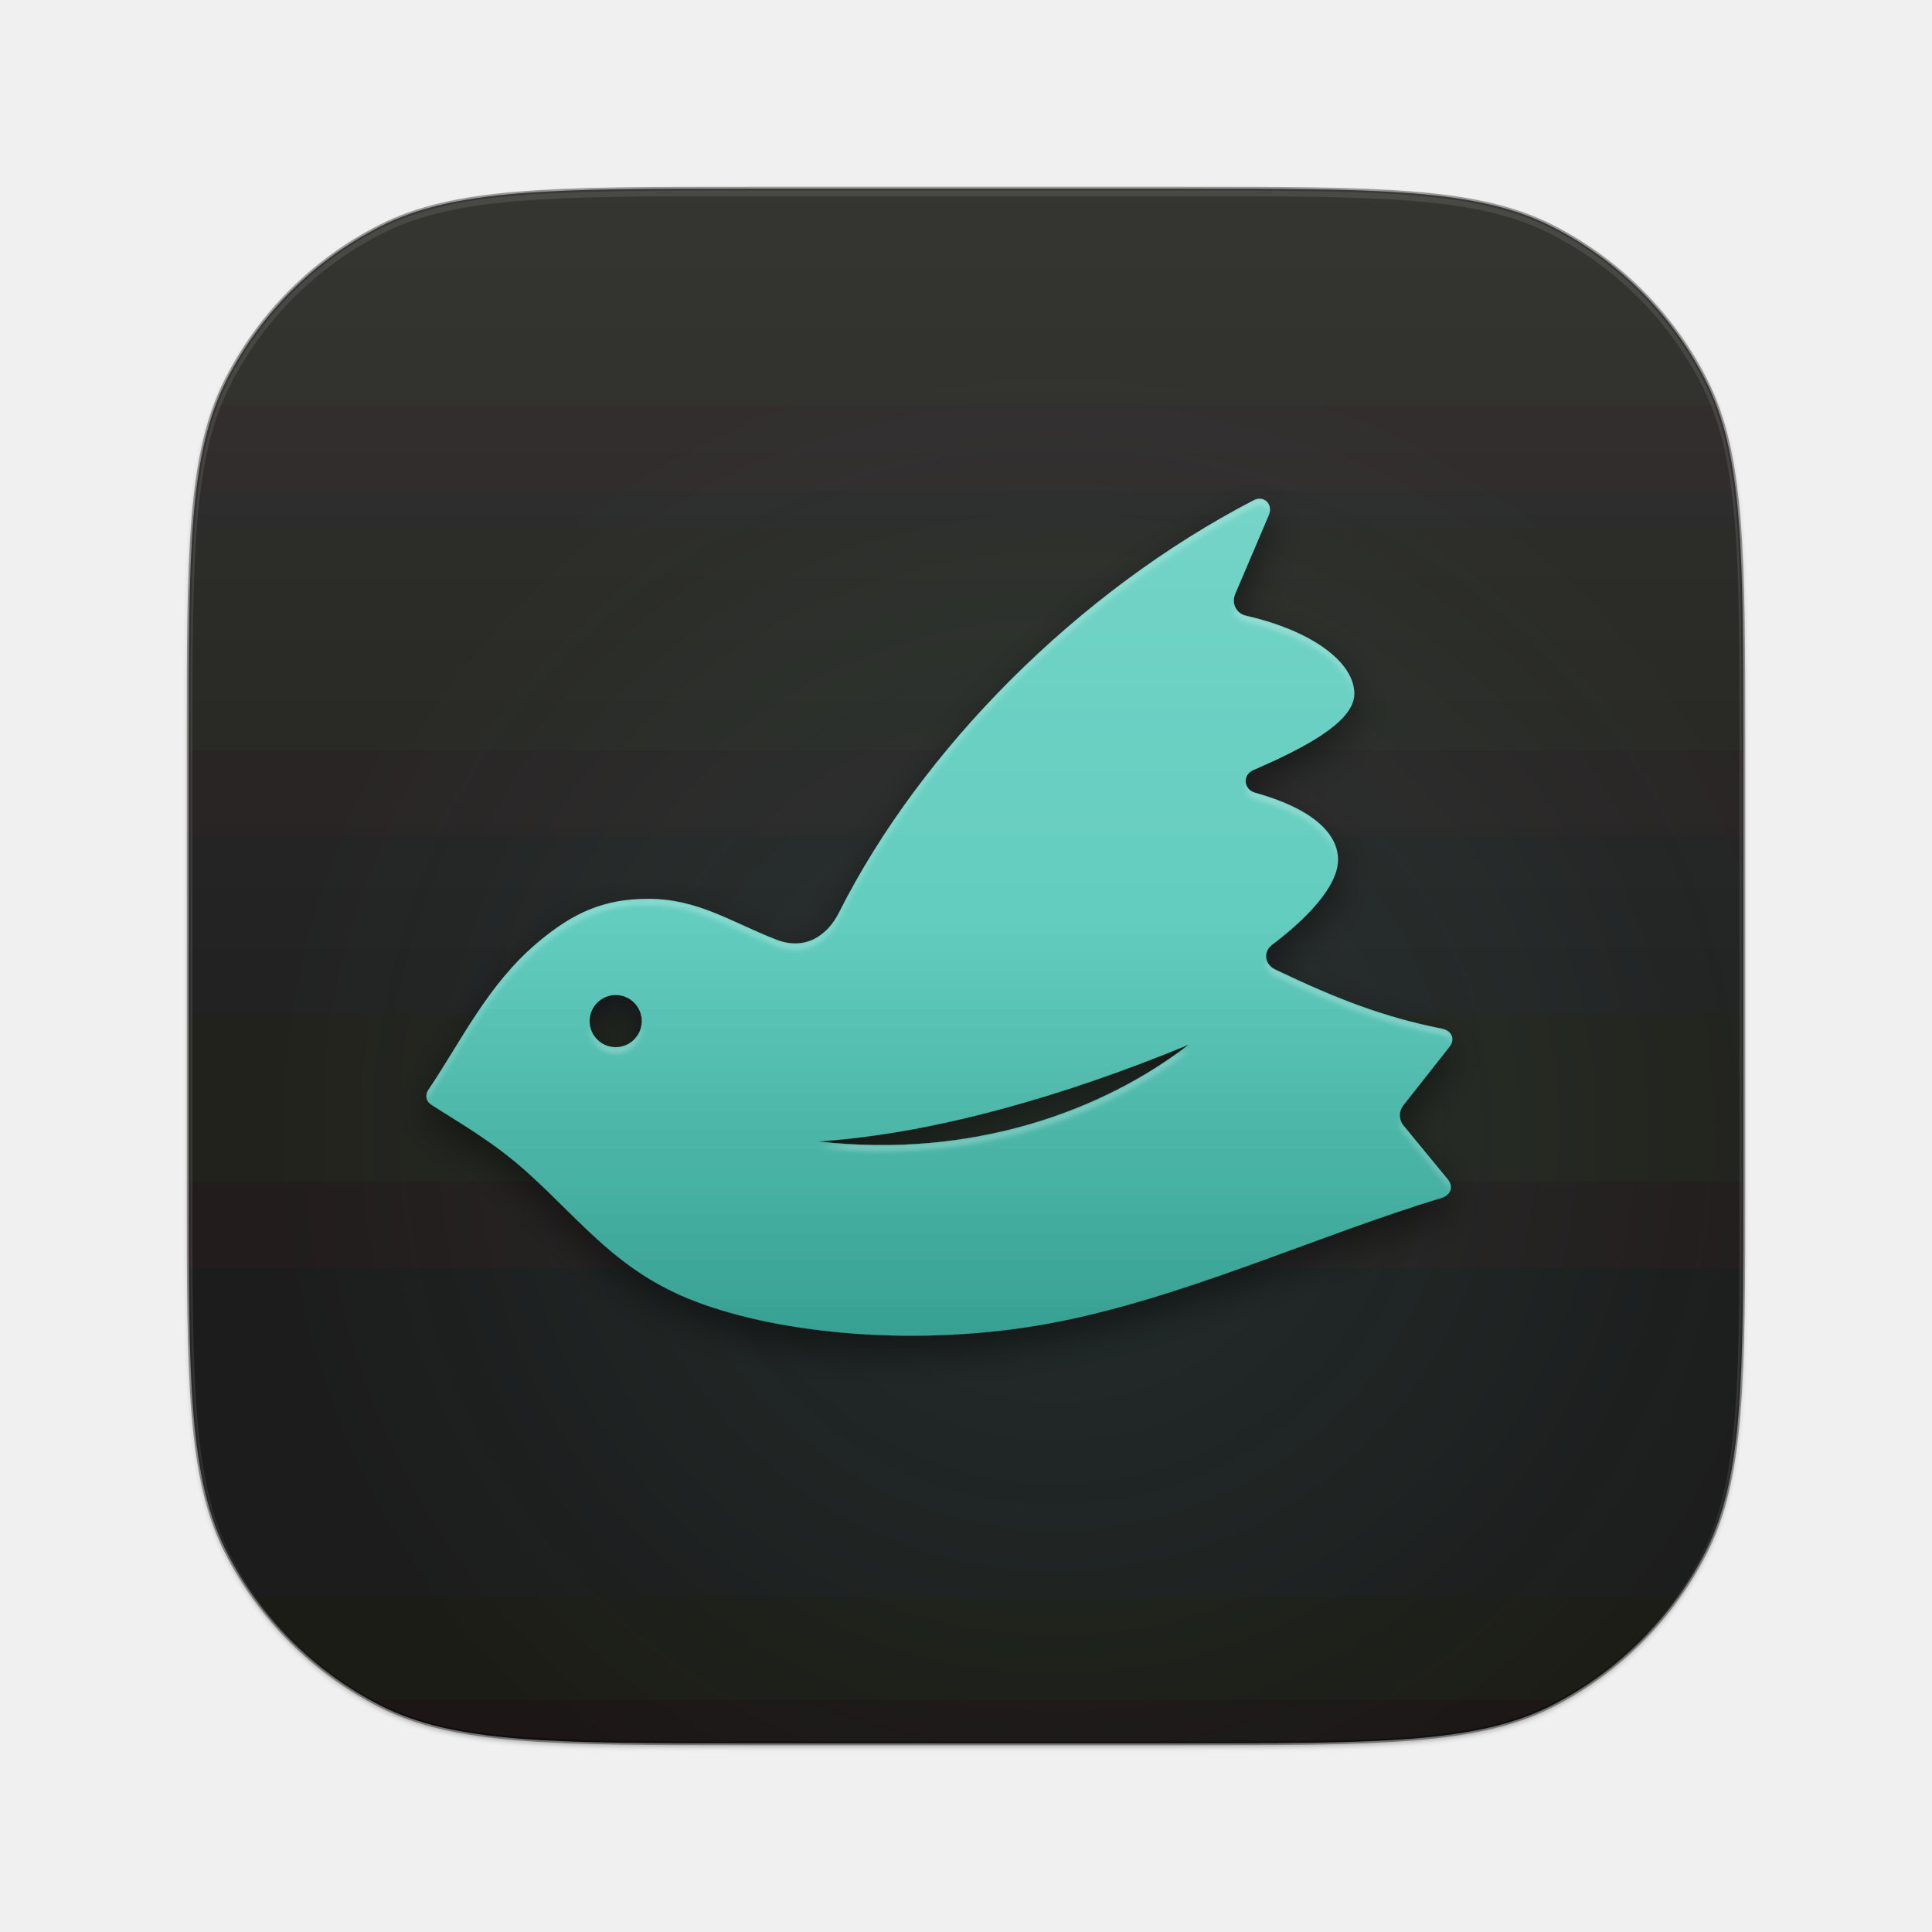
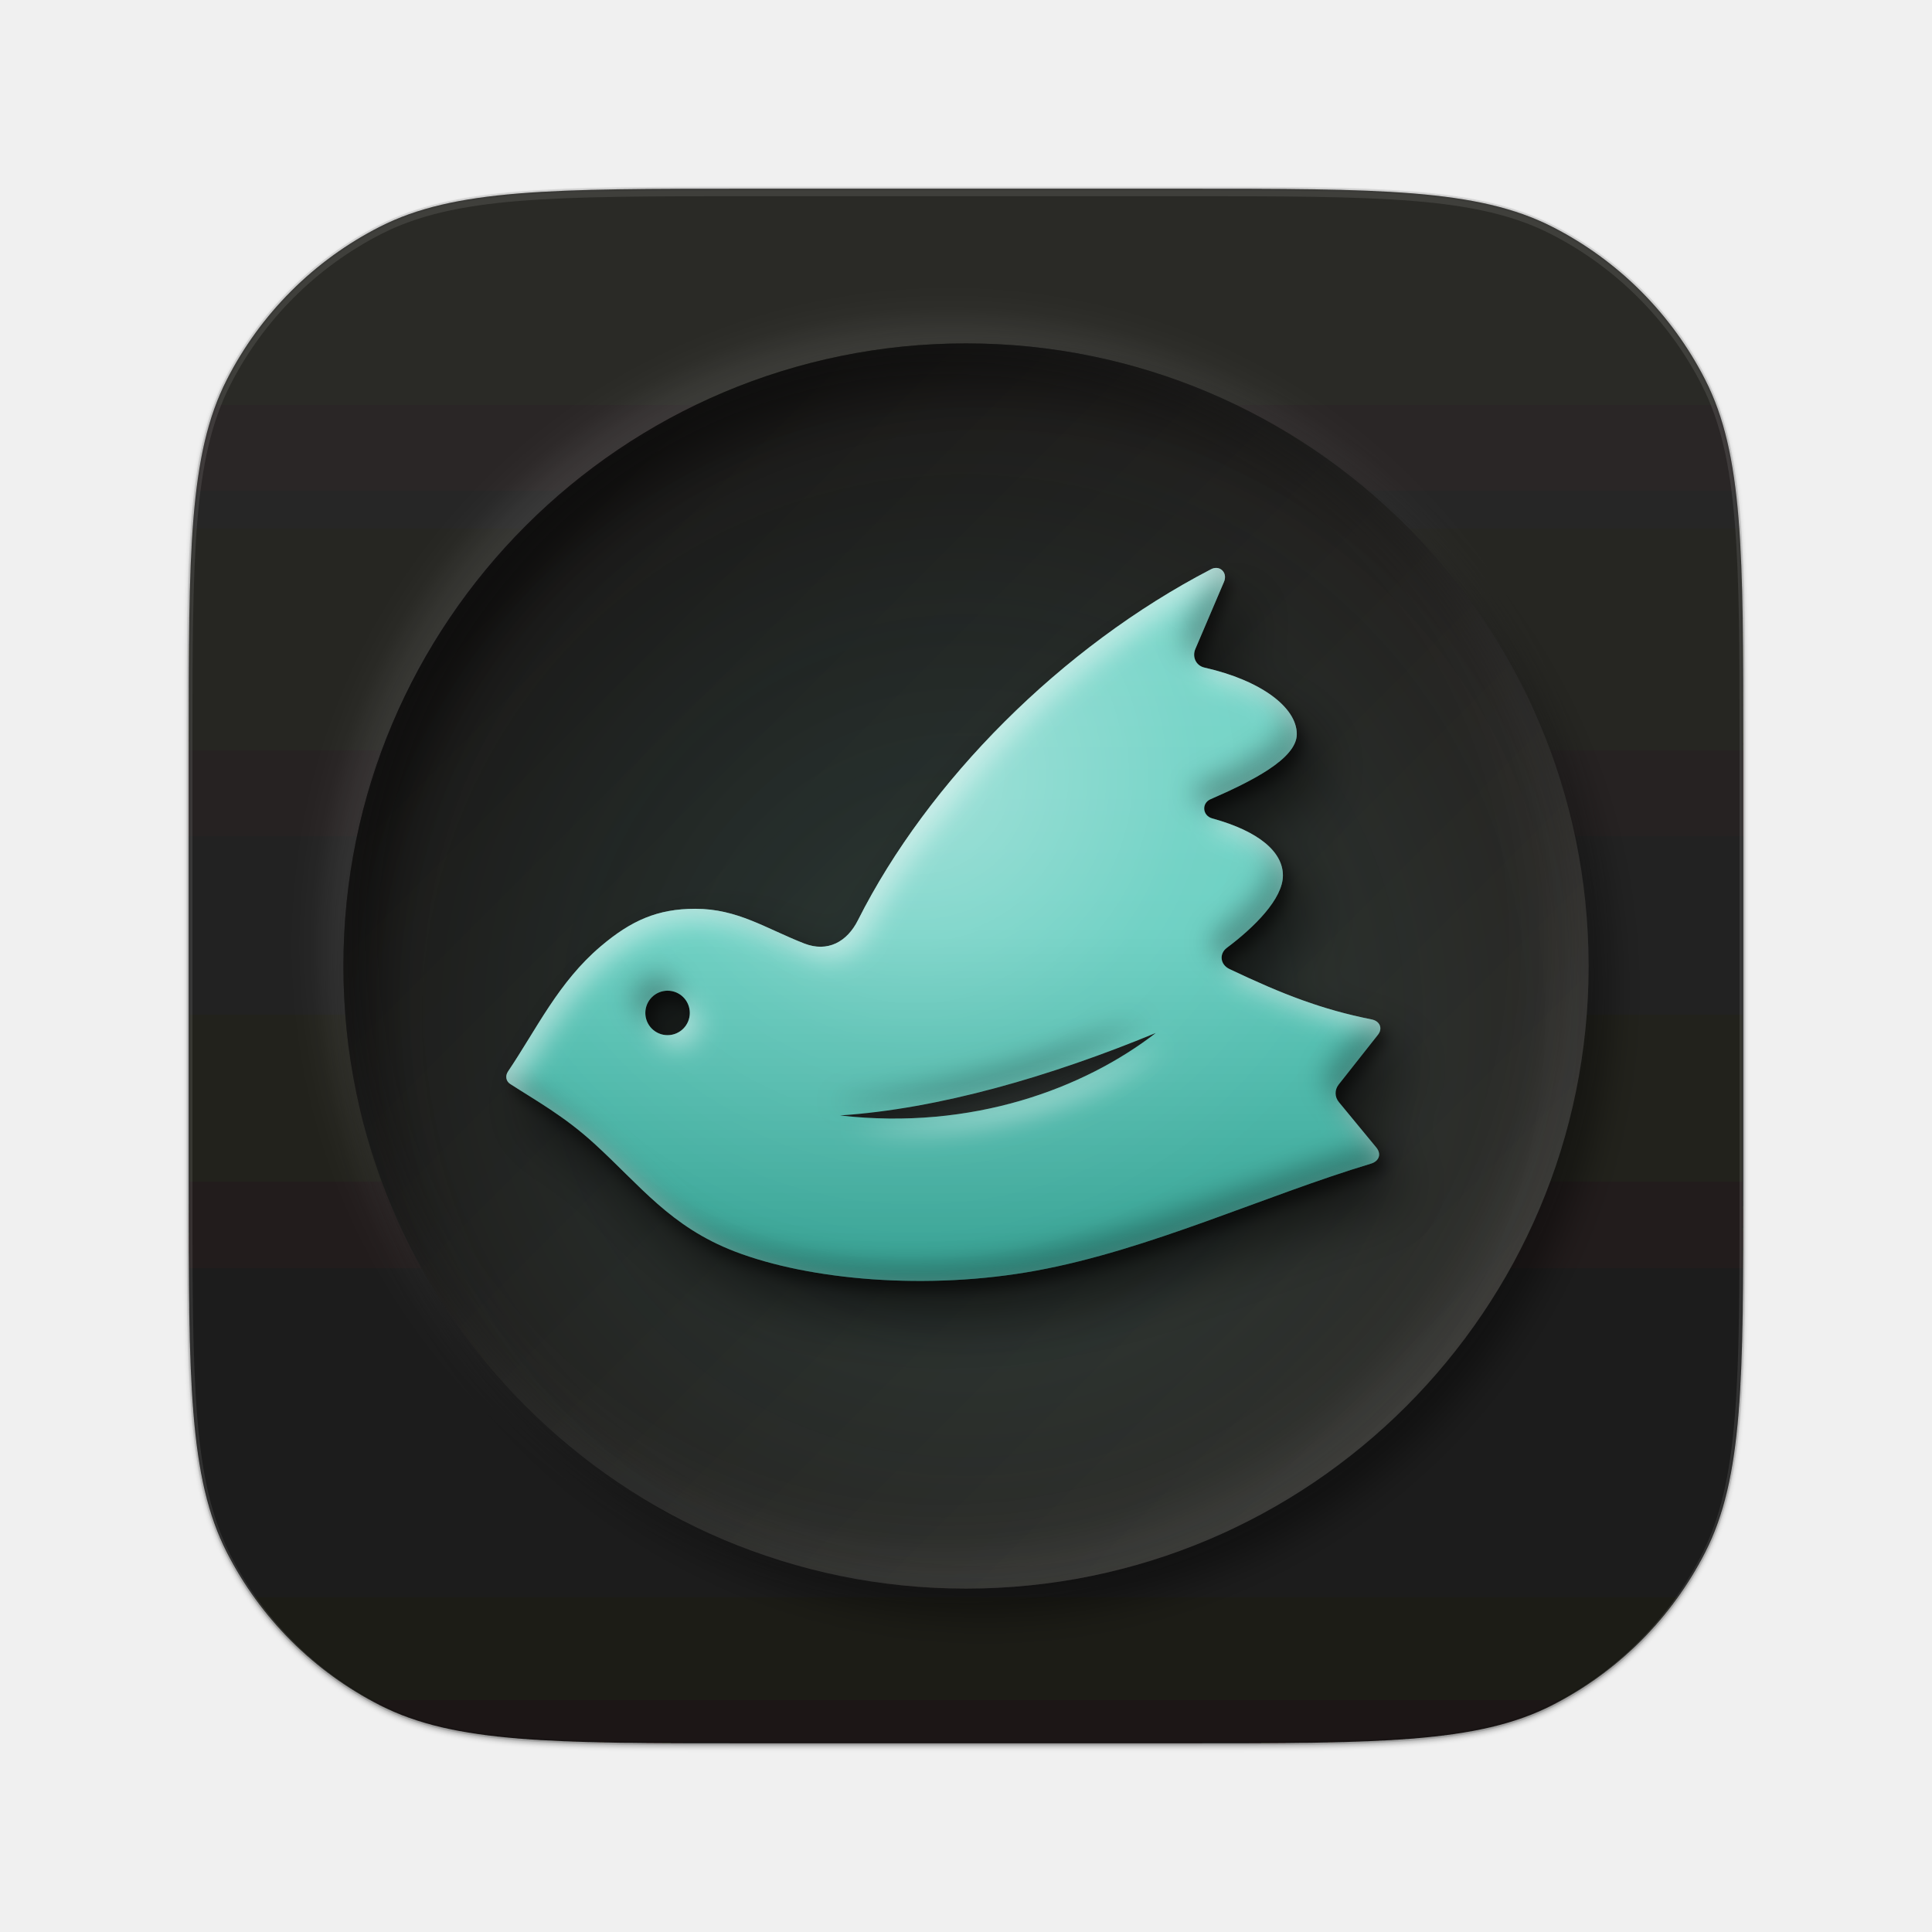
<svg xmlns="http://www.w3.org/2000/svg" viewBox="0 0 1024 1024" width="1024" height="1024">
  <defs>
    <linearGradient id="tile" x1="0" y1="100" x2="0" y2="924" gradientUnits="userSpaceOnUse">
      <stop offset="0" stop-color="#2c2b28" />
      <stop offset="1" stop-color="#1a1918" />
    </linearGradient>
-     <radialGradient id="glow" cx="560" cy="600" r="420" gradientUnits="userSpaceOnUse">
-       <stop offset="0" stop-color="#63cdbf" stop-opacity="0.1" />
+     <linearGradient id="well" x1="281" y1="281" x2="743" y2="743" gradientUnits="userSpaceOnUse">
+       <stop offset="0" stop-color="#1a1918" />
+       <stop offset="1" stop-color="#2c2b28" />
+     </linearGradient>
+     <radialGradient id="glow" cx="512" cy="540" r="330" gradientUnits="userSpaceOnUse">
+       <stop offset="0" stop-color="#63cdbf" stop-opacity="0.14" />
      <stop offset="1" stop-color="#63cdbf" stop-opacity="0" />
    </radialGradient>
-     <linearGradient id="sheen" x1="0" y1="100" x2="0" y2="520" gradientUnits="userSpaceOnUse">
-       <stop offset="0" stop-color="#fff" stop-opacity="0.05" />
-       <stop offset="1" stop-color="#fff" stop-opacity="0" />
-     </linearGradient>
    <linearGradient id="ink" gradientUnits="userSpaceOnUse" x1="0" y1="3" x2="0" y2="69">
      <stop offset="0" stop-color="#74d4c7" />
      <stop offset="0.5" stop-color="#63cdbf" />
      <stop offset="1" stop-color="#36a092" />
    </linearGradient>
+     <radialGradient id="shine" cx="40" cy="22" r="46" gradientUnits="userSpaceOnUse">
+       <stop offset="0" stop-color="#ffffff" stop-opacity="0.38" />
+       <stop offset="0.55" stop-color="#ffffff" stop-opacity="0.095" />
+       <stop offset="1" stop-color="#ffffff" stop-opacity="0" />
+     </radialGradient>
    <clipPath id="tileclip">
      <path d="M627.36 100 c103.834 0 155.751 0 195.41 20.207 a185.4 185.4 0 0 1 81.023 81.023 c20.207 39.659 20.207 91.576 20.207 195.41 L924 627.36 c0 103.834 0 155.751 -20.207 195.41 a185.4 185.4 0 0 1 -81.023 81.023 c-39.659 20.207 -91.576 20.207 -195.41 20.207 L396.64 924 c-103.834 0 -155.751 0 -195.41 -20.207 a185.4 185.4 0 0 1 -81.023 -81.023 c-20.207 -39.659 -20.207 -91.576 -20.207 -195.41 L100 396.64 c0 -103.834 0 -155.751 20.207 -195.41 a185.4 185.4 0 0 1 81.023 -81.023 c39.659 -20.207 91.576 -20.207 195.41 -20.207 Z" />
    </clipPath>
    <filter id="tileshadow" x="-20%" y="-20%" width="140%" height="150%" color-interpolation-filters="sRGB">
-       <feDropShadow dx="0" dy="10" stdDeviation="14" flood-color="#000" flood-opacity="0.42" />
-       <feDropShadow dx="0" dy="1.5" stdDeviation="1.5" flood-color="#000" flood-opacity="0.35" />
+       <feDropShadow dx="0" dy="10" stdDeviation="14" flood-color="#000000" flood-opacity="0.42" />
+       <feDropShadow dx="0" dy="1.5" stdDeviation="1.5" flood-color="#000000" flood-opacity="0.35" />
    </filter>
-     <filter id="lift" x="-20%" y="-20%" width="140%" height="150%" color-interpolation-filters="sRGB">
-       <feDropShadow dx="0" dy="1.191" stdDeviation="1.489" flood-color="#000000" flood-opacity="0.45" />
+     <filter id="dish" x="-10%" y="-10%" width="120%" height="120%" color-interpolation-filters="sRGB">
+       <feGaussianBlur in="SourceAlpha" stdDeviation="16" result="blur" />
+       <feOffset in="blur" dx="14" dy="18" result="down" />
+       <feComposite in="SourceAlpha" in2="down" operator="out" result="shadeBand" />
+       <feFlood flood-color="#000000" flood-opacity="0.55" />
+       <feComposite in2="shadeBand" operator="in" result="shade" />
+       <feOffset in="blur" dx="-12" dy="-14" result="up" />
+       <feComposite in="SourceAlpha" in2="up" operator="out" result="lightBand" />
+       <feFlood flood-color="#ffffff" flood-opacity="0.09" />
+       <feComposite in2="lightBand" operator="in" result="light" />
+       <feMerge>
+         <feMergeNode in="SourceGraphic" />
+         <feMergeNode in="shade" />
+         <feMergeNode in="light" />
+       </feMerge>
    </filter>
-     <filter id="edge" x="-5%" y="-5%" width="110%" height="110%" color-interpolation-filters="sRGB">
-       <feOffset in="SourceAlpha" dy="0.447" result="down" />
-       <feComposite in="SourceAlpha" in2="down" operator="out" result="band" />
-       <feGaussianBlur in="band" stdDeviation="0.179" result="soft" />
-       <feComposite in="soft" in2="SourceAlpha" operator="in" result="rim" />
-       <feFlood flood-color="#fff" flood-opacity="0.3" />
-       <feComposite in2="rim" operator="in" />
+     <filter id="lip" x="-10%" y="-10%" width="120%" height="120%" color-interpolation-filters="sRGB">
+       <feGaussianBlur in="SourceAlpha" stdDeviation="10" result="blur" />
+       <feOffset in="blur" dx="-9" dy="-11" result="up" />
+       <feFlood flood-color="#ffffff" flood-opacity="0.09" />
+       <feComposite in2="up" operator="in" result="light" />
+       <feOffset in="blur" dx="10" dy="13" result="down" />
+       <feFlood flood-color="#000000" flood-opacity="0.413" />
+       <feComposite in2="down" operator="in" result="shade" />
+       <feMerge>
+         <feMergeNode in="light" />
+         <feMergeNode in="shade" />
+       </feMerge>
    </filter>
+     <filter id="cast" x="-20%" y="-20%" width="150%" height="160%" color-interpolation-filters="sRGB">
+       <feGaussianBlur in="SourceAlpha" stdDeviation="15" />
+       <feOffset dx="12" dy="18" result="far" />
+       <feFlood flood-color="#000000" flood-opacity="0.55" />
+       <feComposite in2="far" operator="in" result="farShadow" />
+       <feGaussianBlur in="SourceAlpha" stdDeviation="3.5" />
+       <feOffset dx="3" dy="5" result="near" />
+       <feFlood flood-color="#000000" flood-opacity="0.495" />
+       <feComposite in2="near" operator="in" result="nearShadow" />
+       <feMerge>
+         <feMergeNode in="farShadow" />
+         <feMergeNode in="nearShadow" />
+       </feMerge>
+     </filter>
+     <filter id="pillow" x="-10%" y="-10%" width="120%" height="120%" color-interpolation-filters="sRGB">
+       <feGaussianBlur in="SourceAlpha" stdDeviation="7" result="blur" />
+       <feOffset in="blur" dx="-6" dy="-8" result="up" />
+       <feComposite in="SourceAlpha" in2="up" operator="out" result="coreBand" />
+       <feFlood flood-color="#000000" flood-opacity="0.3" />
+       <feComposite in2="coreBand" operator="in" result="core" />
+       <feOffset in="blur" dx="5" dy="6" result="down" />
+       <feComposite in="SourceAlpha" in2="down" operator="out" result="rimBand" />
+       <feFlood flood-color="#ffffff" flood-opacity="0.5" />
+       <feComposite in2="rimBand" operator="in" result="rim" />
+       <feMerge>
+         <feMergeNode in="core" />
+         <feMergeNode in="rim" />
+       </feMerge>
+     </filter>
+     <clipPath id="doveclip">
+       <path transform="translate(512 512) scale(5.75) translate(-44.6083 -39.62414)" d="M2.6 50.5 C2.2 50.25 2.12 49.75 2.39 49.35 C5.05 45.4 7.05 41.1 10.95 37.8 C13.75 35.43 16.18 34.35 19.65 34.35 C23.55 34.35 26.12 36.15 29.7 37.55 C31.85 38.39 33.65 37.4 34.65 35.4 C41.1 22.6 53.4 10.2 67.2 3.05 C68 2.635 68.75 3.37 68.39 4.21 L65.75 10.4 C65.44 11.13 65.8 11.94 66.6 12.12 C71.8 13.3 75.1 15.78 75.1 18.25 C75.1 20.55 70.83 22.64 67.15 24.25 C66.3 24.622 66.4 25.769 67.31 26.02 C71.63 27.21 73.82 29.12 73.82 31.28 C73.82 33.44 71.17 36.06 68.65 37.95 C67.93 38.49 68.03 39.49 68.89 39.9 C73.84 42.26 77.45 43.64 82 44.55 C82.76 44.702 83.04 45.38 82.58 45.96 L78.96 50.55 C78.58 51.03 78.58 51.69 78.98 52.17 L82.43 56.36 C82.93 56.97 82.67 57.62 81.94 57.84 C72.05 60.82 61.54 65.78 51.1 67.7 C41.05 69.55 30.17 68.58 23.3 65.94 C17.35 63.65 14.6 59.87 10.32 55.97 C7.53 53.43 4.96 52.03 2.6 50.5 Z M33 53.4 C42.1 52.8 52.4 49.8 62.1 45.8 C55.5 50.9 45.2 54.8 33 53.4 Z M15.05 43.95 a2.05 2.05 0 1 0 4.1 0 a2.05 2.05 0 1 0 -4.1 0 Z" />
+     </clipPath>
  </defs>
  <g filter="url(#tileshadow)">
    <path d="M627.36 100 c103.834 0 155.751 0 195.41 20.207 a185.4 185.4 0 0 1 81.023 81.023 c20.207 39.659 20.207 91.576 20.207 195.41 L924 627.36 c0 103.834 0 155.751 -20.207 195.41 a185.4 185.4 0 0 1 -81.023 81.023 c-39.659 20.207 -91.576 20.207 -195.41 20.207 L396.64 924 c-103.834 0 -155.751 0 -195.41 -20.207 a185.4 185.4 0 0 1 -81.023 -81.023 c-20.207 -39.659 -20.207 -91.576 -20.207 -195.41 L100 396.64 c0 -103.834 0 -155.751 20.207 -195.41 a185.4 185.4 0 0 1 81.023 -81.023 c39.659 -20.207 91.576 -20.207 195.41 -20.207 Z" fill="url(#tile)" />
  </g>
-   <g clip-path="url(#tileclip)">
-     <rect x="100" y="100" width="824" height="824" fill="url(#glow)" />
-     <rect x="100" y="100" width="824" height="420" fill="url(#sheen)" />
-   </g>
-   <path d="M627.36 100 c103.834 0 155.751 0 195.41 20.207 a185.4 185.4 0 0 1 81.023 81.023 c20.207 39.659 20.207 91.576 20.207 195.41 L924 627.36 c0 103.834 0 155.751 -20.207 195.41 a185.4 185.4 0 0 1 -81.023 81.023 c-39.659 20.207 -91.576 20.207 -195.41 20.207 L396.64 924 c-103.834 0 -155.751 0 -195.41 -20.207 a185.4 185.4 0 0 1 -81.023 -81.023 c-20.207 -39.659 -20.207 -91.576 -20.207 -195.41 L100 396.64 c0 -103.834 0 -155.751 20.207 -195.41 a185.4 185.4 0 0 1 81.023 -81.023 c39.659 -20.207 91.576 -20.207 195.41 -20.207 Z" fill="none" stroke="#000000" stroke-opacity="0.35" stroke-width="2" transform="translate(0 0)" />
+   <path d="M627.36 100 c103.834 0 155.751 0 195.41 20.207 a185.4 185.4 0 0 1 81.023 81.023 c20.207 39.659 20.207 91.576 20.207 195.41 L924 627.36 c0 103.834 0 155.751 -20.207 195.41 a185.4 185.4 0 0 1 -81.023 81.023 c-39.659 20.207 -91.576 20.207 -195.41 20.207 L396.64 924 c-103.834 0 -155.751 0 -195.41 -20.207 a185.4 185.4 0 0 1 -81.023 -81.023 c-20.207 -39.659 -20.207 -91.576 -20.207 -195.41 L100 396.64 c0 -103.834 0 -155.751 20.207 -195.41 a185.4 185.4 0 0 1 81.023 -81.023 c39.659 -20.207 91.576 -20.207 195.41 -20.207 Z" fill="none" stroke="#000000" stroke-opacity="0.1" stroke-width="2" />
  <g clip-path="url(#tileclip)">
    <path d="M627.36 100 c103.834 0 155.751 0 195.41 20.207 a185.4 185.4 0 0 1 81.023 81.023 c20.207 39.659 20.207 91.576 20.207 195.41 L924 627.36 c0 103.834 0 155.751 -20.207 195.41 a185.4 185.4 0 0 1 -81.023 81.023 c-39.659 20.207 -91.576 20.207 -195.41 20.207 L396.64 924 c-103.834 0 -155.751 0 -195.41 -20.207 a185.4 185.4 0 0 1 -81.023 -81.023 c-20.207 -39.659 -20.207 -91.576 -20.207 -195.41 L100 396.64 c0 -103.834 0 -155.751 20.207 -195.41 a185.4 185.4 0 0 1 81.023 -81.023 c39.659 -20.207 91.576 -20.207 195.41 -20.207 Z" fill="none" stroke="#ffffff" stroke-opacity="0.1" stroke-width="4" transform="translate(0 2)" />
  </g>
-   <g transform="translate(512 512) scale(6.749826) translate(-44.6083 -39.62414)">
-     <path d="M2.6 50.5 C2.2 50.25 2.12 49.75 2.39 49.35 C5.05 45.4 7.05 41.1 10.95 37.8 C13.75 35.43 16.18 34.35 19.65 34.35 C23.55 34.35 26.12 36.15 29.7 37.55 C31.85 38.39 33.65 37.4 34.65 35.4 C41.1 22.6 53.4 10.2 67.2 3.05 C68 2.635 68.75 3.37 68.39 4.21 L65.75 10.4 C65.44 11.13 65.8 11.94 66.6 12.12 C71.8 13.3 75.1 15.78 75.1 18.25 C75.1 20.55 70.83 22.64 67.15 24.25 C66.3 24.622 66.4 25.769 67.31 26.02 C71.63 27.21 73.82 29.12 73.82 31.28 C73.82 33.44 71.17 36.06 68.65 37.95 C67.93 38.49 68.03 39.49 68.89 39.9 C73.84 42.26 77.45 43.64 82 44.55 C82.76 44.702 83.04 45.38 82.58 45.96 L78.96 50.55 C78.58 51.03 78.58 51.69 78.98 52.17 L82.43 56.36 C82.93 56.97 82.67 57.62 81.94 57.84 C72.05 60.82 61.54 65.78 51.1 67.7 C41.05 69.55 30.17 68.58 23.3 65.94 C17.35 63.65 14.6 59.87 10.32 55.97 C7.53 53.43 4.96 52.03 2.6 50.5 Z M33 53.4 C42.1 52.8 52.4 49.8 62.1 45.8 C55.5 50.9 45.2 54.8 33 53.4 Z M15.05 43.95 a2.05 2.05 0 1 0 4.1 0 a2.05 2.05 0 1 0 -4.1 0 Z" fill="url(#ink)" fill-rule="evenodd" filter="url(#lift)" />
-     <path d="M2.6 50.5 C2.2 50.25 2.12 49.75 2.39 49.35 C5.05 45.4 7.05 41.1 10.95 37.8 C13.75 35.43 16.18 34.35 19.65 34.35 C23.55 34.35 26.12 36.15 29.7 37.55 C31.85 38.39 33.65 37.4 34.65 35.4 C41.1 22.6 53.4 10.2 67.2 3.05 C68 2.635 68.75 3.37 68.39 4.21 L65.75 10.4 C65.44 11.13 65.8 11.94 66.6 12.12 C71.8 13.3 75.1 15.78 75.1 18.25 C75.1 20.55 70.83 22.64 67.15 24.25 C66.3 24.622 66.4 25.769 67.31 26.02 C71.63 27.21 73.82 29.12 73.82 31.28 C73.82 33.44 71.17 36.06 68.65 37.95 C67.93 38.49 68.03 39.49 68.89 39.9 C73.84 42.26 77.45 43.64 82 44.55 C82.76 44.702 83.04 45.38 82.58 45.96 L78.96 50.55 C78.58 51.03 78.58 51.69 78.98 52.17 L82.43 56.36 C82.93 56.97 82.67 57.62 81.94 57.84 C72.05 60.82 61.54 65.78 51.1 67.7 C41.05 69.55 30.17 68.58 23.3 65.94 C17.35 63.65 14.6 59.87 10.32 55.97 C7.53 53.43 4.96 52.03 2.6 50.5 Z M33 53.4 C42.1 52.8 52.4 49.8 62.1 45.8 C55.5 50.9 45.2 54.8 33 53.4 Z M15.05 43.95 a2.05 2.05 0 1 0 4.1 0 a2.05 2.05 0 1 0 -4.1 0 Z" fill="#000" fill-rule="evenodd" filter="url(#edge)" />
+   <circle cx="512" cy="512" r="330" fill="#2c2b28" filter="url(#lip)" />
+   <circle cx="512" cy="512" r="330" fill="url(#well)" filter="url(#dish)" />
+   <circle cx="512" cy="512" r="330" fill="url(#glow)" />
+   <g filter="url(#cast)">
+     <path transform="translate(512 512) scale(5.75) translate(-44.6083 -39.62414)" d="M2.6 50.5 C2.2 50.25 2.12 49.75 2.39 49.35 C5.05 45.4 7.05 41.1 10.95 37.8 C13.75 35.43 16.18 34.35 19.65 34.35 C23.55 34.35 26.12 36.15 29.7 37.55 C31.85 38.39 33.65 37.4 34.65 35.4 C41.1 22.6 53.4 10.2 67.2 3.05 C68 2.635 68.75 3.37 68.39 4.21 L65.75 10.4 C65.44 11.13 65.8 11.94 66.6 12.12 C71.8 13.3 75.1 15.78 75.1 18.25 C75.1 20.55 70.83 22.64 67.15 24.25 C66.3 24.622 66.4 25.769 67.31 26.02 C71.63 27.21 73.82 29.12 73.82 31.28 C73.82 33.44 71.17 36.06 68.65 37.95 C67.93 38.49 68.03 39.49 68.89 39.9 C73.84 42.26 77.45 43.64 82 44.55 C82.76 44.702 83.04 45.38 82.58 45.96 L78.96 50.55 C78.58 51.03 78.58 51.69 78.98 52.17 L82.43 56.36 C82.93 56.97 82.67 57.62 81.94 57.84 C72.05 60.82 61.54 65.78 51.1 67.7 C41.05 69.55 30.17 68.58 23.3 65.94 C17.35 63.65 14.6 59.87 10.32 55.97 C7.53 53.43 4.96 52.03 2.6 50.5 Z M33 53.4 C42.1 52.8 52.4 49.8 62.1 45.8 C55.5 50.9 45.2 54.8 33 53.4 Z M15.05 43.95 a2.05 2.05 0 1 0 4.1 0 a2.05 2.05 0 1 0 -4.1 0 Z" fill-rule="evenodd" />
+   </g>
+   <path transform="translate(512 512) scale(5.75) translate(-44.6083 -39.62414)" d="M2.6 50.5 C2.2 50.25 2.12 49.75 2.39 49.35 C5.05 45.4 7.05 41.1 10.95 37.8 C13.75 35.43 16.18 34.35 19.65 34.35 C23.55 34.35 26.12 36.15 29.7 37.55 C31.85 38.39 33.65 37.4 34.65 35.4 C41.1 22.6 53.4 10.2 67.2 3.05 C68 2.635 68.75 3.37 68.39 4.21 L65.75 10.4 C65.44 11.13 65.8 11.94 66.6 12.12 C71.8 13.3 75.1 15.78 75.1 18.25 C75.1 20.55 70.83 22.64 67.15 24.25 C66.3 24.622 66.4 25.769 67.31 26.02 C71.63 27.21 73.82 29.12 73.82 31.28 C73.82 33.44 71.17 36.06 68.65 37.95 C67.93 38.49 68.03 39.49 68.89 39.9 C73.84 42.26 77.45 43.64 82 44.55 C82.76 44.702 83.04 45.38 82.58 45.96 L78.96 50.55 C78.58 51.03 78.58 51.69 78.98 52.17 L82.43 56.36 C82.93 56.97 82.67 57.62 81.94 57.84 C72.05 60.82 61.54 65.78 51.1 67.7 C41.05 69.55 30.17 68.58 23.3 65.94 C17.35 63.65 14.6 59.87 10.32 55.97 C7.53 53.43 4.96 52.03 2.6 50.5 Z M33 53.4 C42.1 52.8 52.4 49.8 62.1 45.8 C55.5 50.9 45.2 54.8 33 53.4 Z M15.05 43.95 a2.05 2.05 0 1 0 4.1 0 a2.05 2.05 0 1 0 -4.1 0 Z" fill="url(#ink)" fill-rule="evenodd" />
+   <g clip-path="url(#doveclip)">
+     <rect transform="translate(512 512) scale(5.75) translate(-44.6083 -39.62414)" x="0" y="0" width="86" height="74" fill="url(#shine)" />
+   </g>
+   <g filter="url(#pillow)">
+     <path transform="translate(512 512) scale(5.75) translate(-44.6083 -39.62414)" d="M2.6 50.5 C2.2 50.25 2.12 49.75 2.39 49.35 C5.05 45.4 7.05 41.1 10.95 37.8 C13.75 35.43 16.18 34.35 19.65 34.35 C23.55 34.35 26.12 36.15 29.7 37.55 C31.85 38.39 33.65 37.4 34.65 35.4 C41.1 22.6 53.4 10.2 67.2 3.05 C68 2.635 68.75 3.37 68.39 4.21 L65.75 10.4 C65.44 11.13 65.8 11.94 66.6 12.12 C71.8 13.3 75.1 15.78 75.1 18.25 C75.1 20.55 70.83 22.64 67.15 24.25 C66.3 24.622 66.4 25.769 67.31 26.02 C71.63 27.21 73.82 29.12 73.82 31.28 C73.82 33.44 71.17 36.06 68.65 37.95 C67.93 38.49 68.03 39.49 68.89 39.9 C73.84 42.26 77.45 43.64 82 44.55 C82.76 44.702 83.04 45.38 82.58 45.96 L78.96 50.55 C78.58 51.03 78.58 51.69 78.98 52.17 L82.43 56.36 C82.93 56.97 82.67 57.62 81.94 57.84 C72.05 60.82 61.54 65.78 51.1 67.7 C41.05 69.55 30.17 68.58 23.3 65.94 C17.35 63.65 14.6 59.87 10.32 55.97 C7.53 53.43 4.96 52.03 2.6 50.5 Z M33 53.4 C42.1 52.8 52.4 49.8 62.1 45.8 C55.5 50.9 45.2 54.8 33 53.4 Z M15.05 43.95 a2.05 2.05 0 1 0 4.1 0 a2.05 2.05 0 1 0 -4.1 0 Z" fill-rule="evenodd" />
  </g>
</svg>
